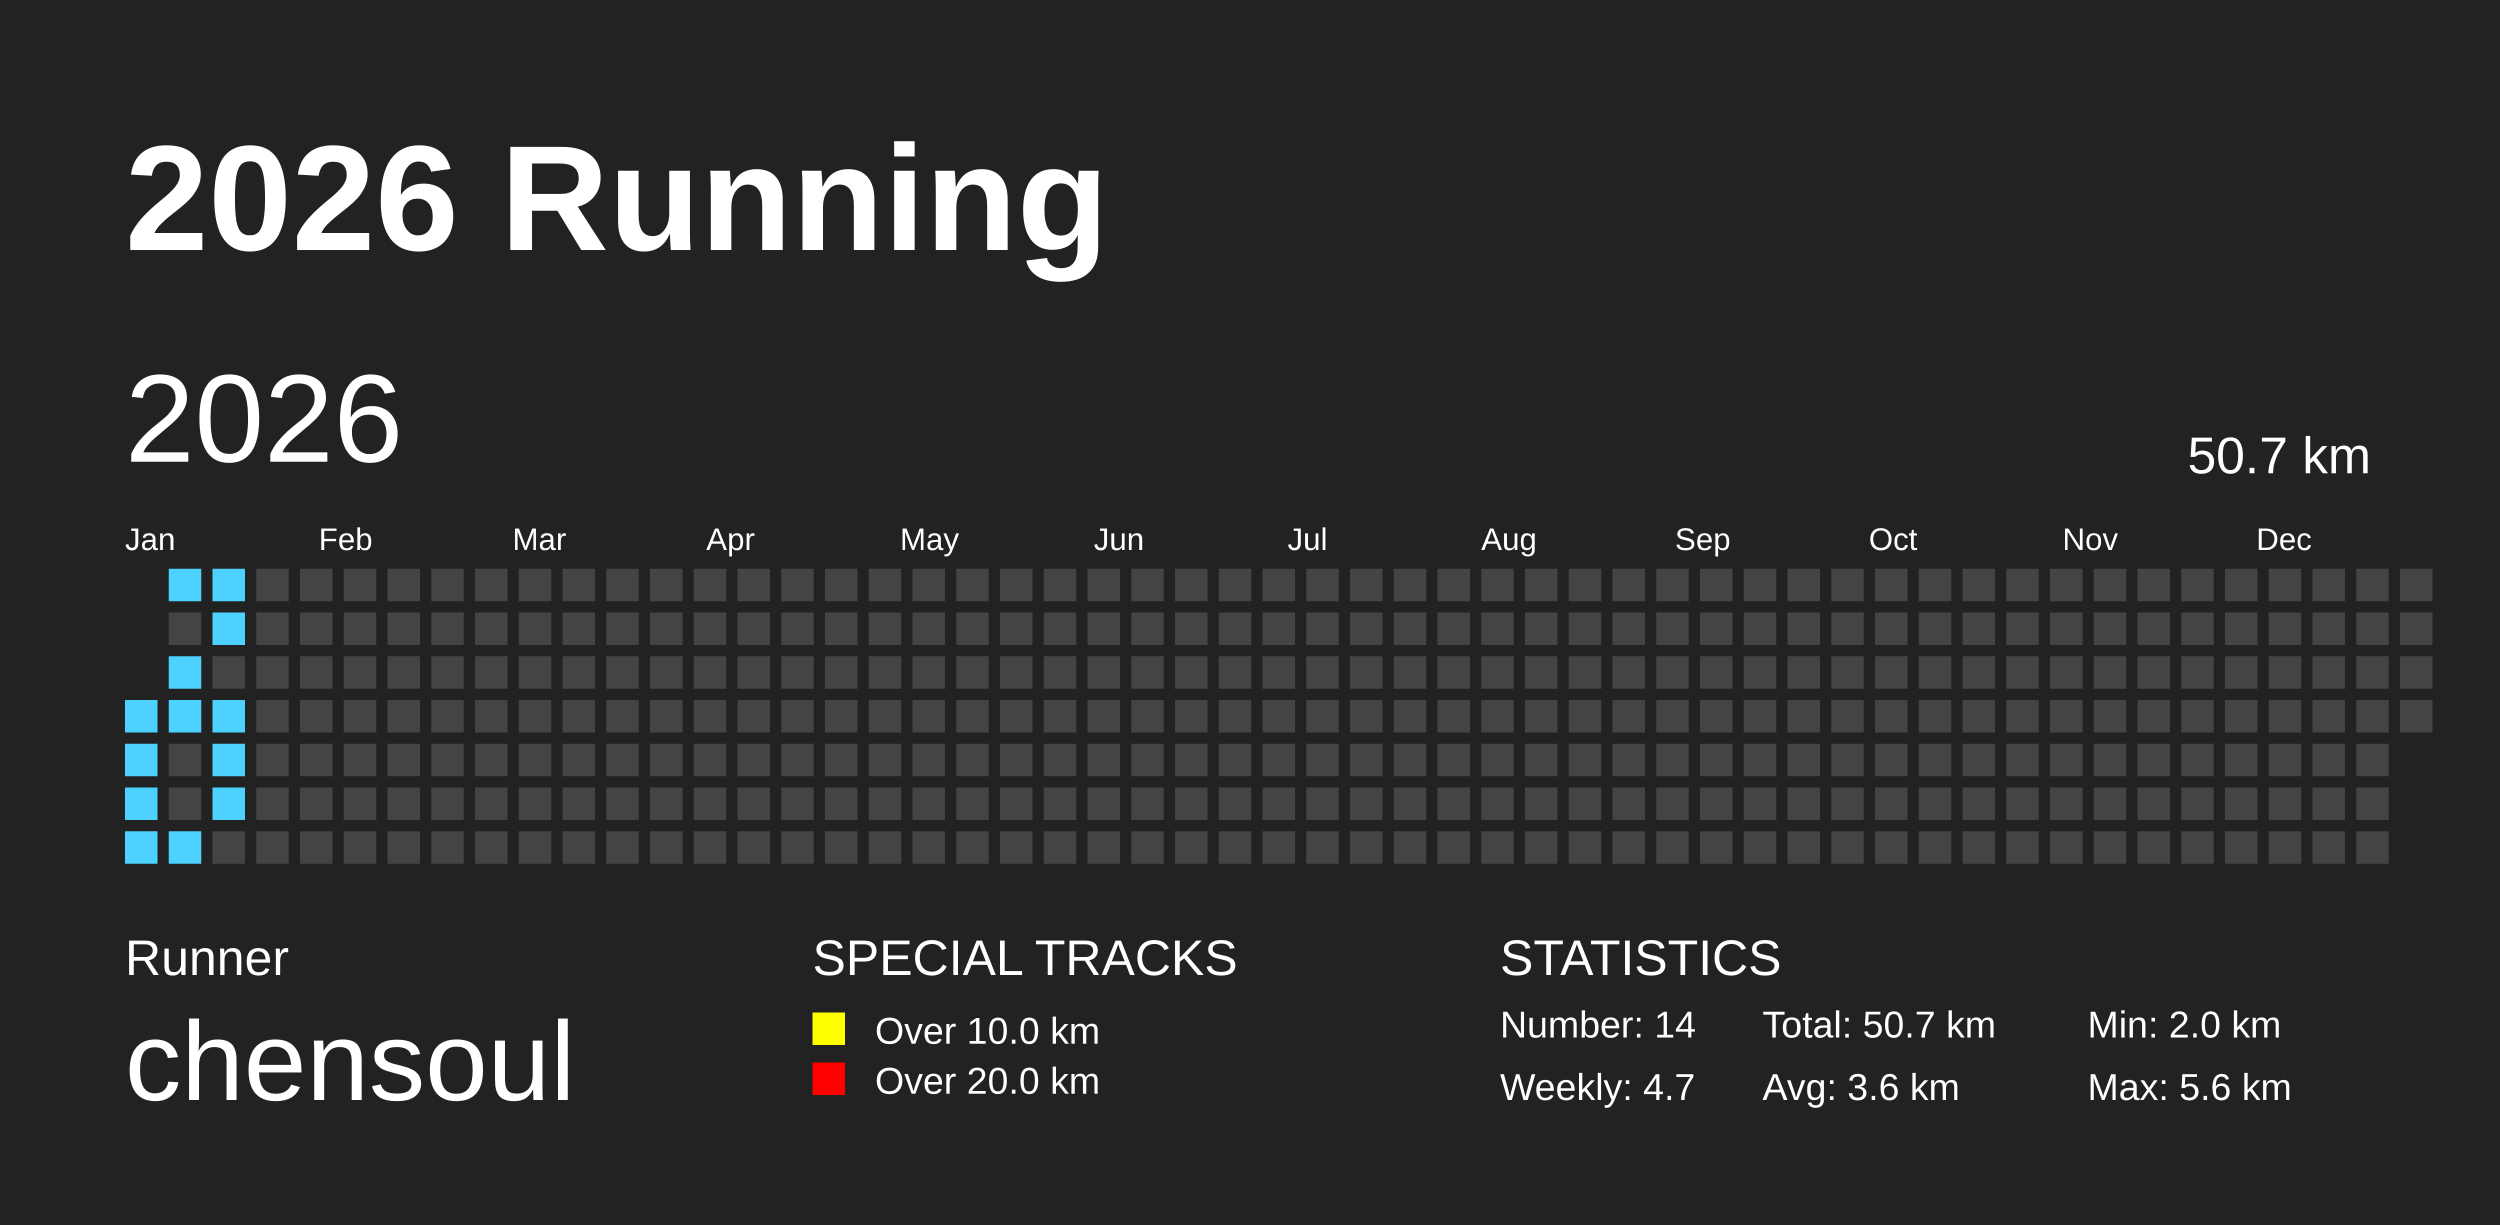
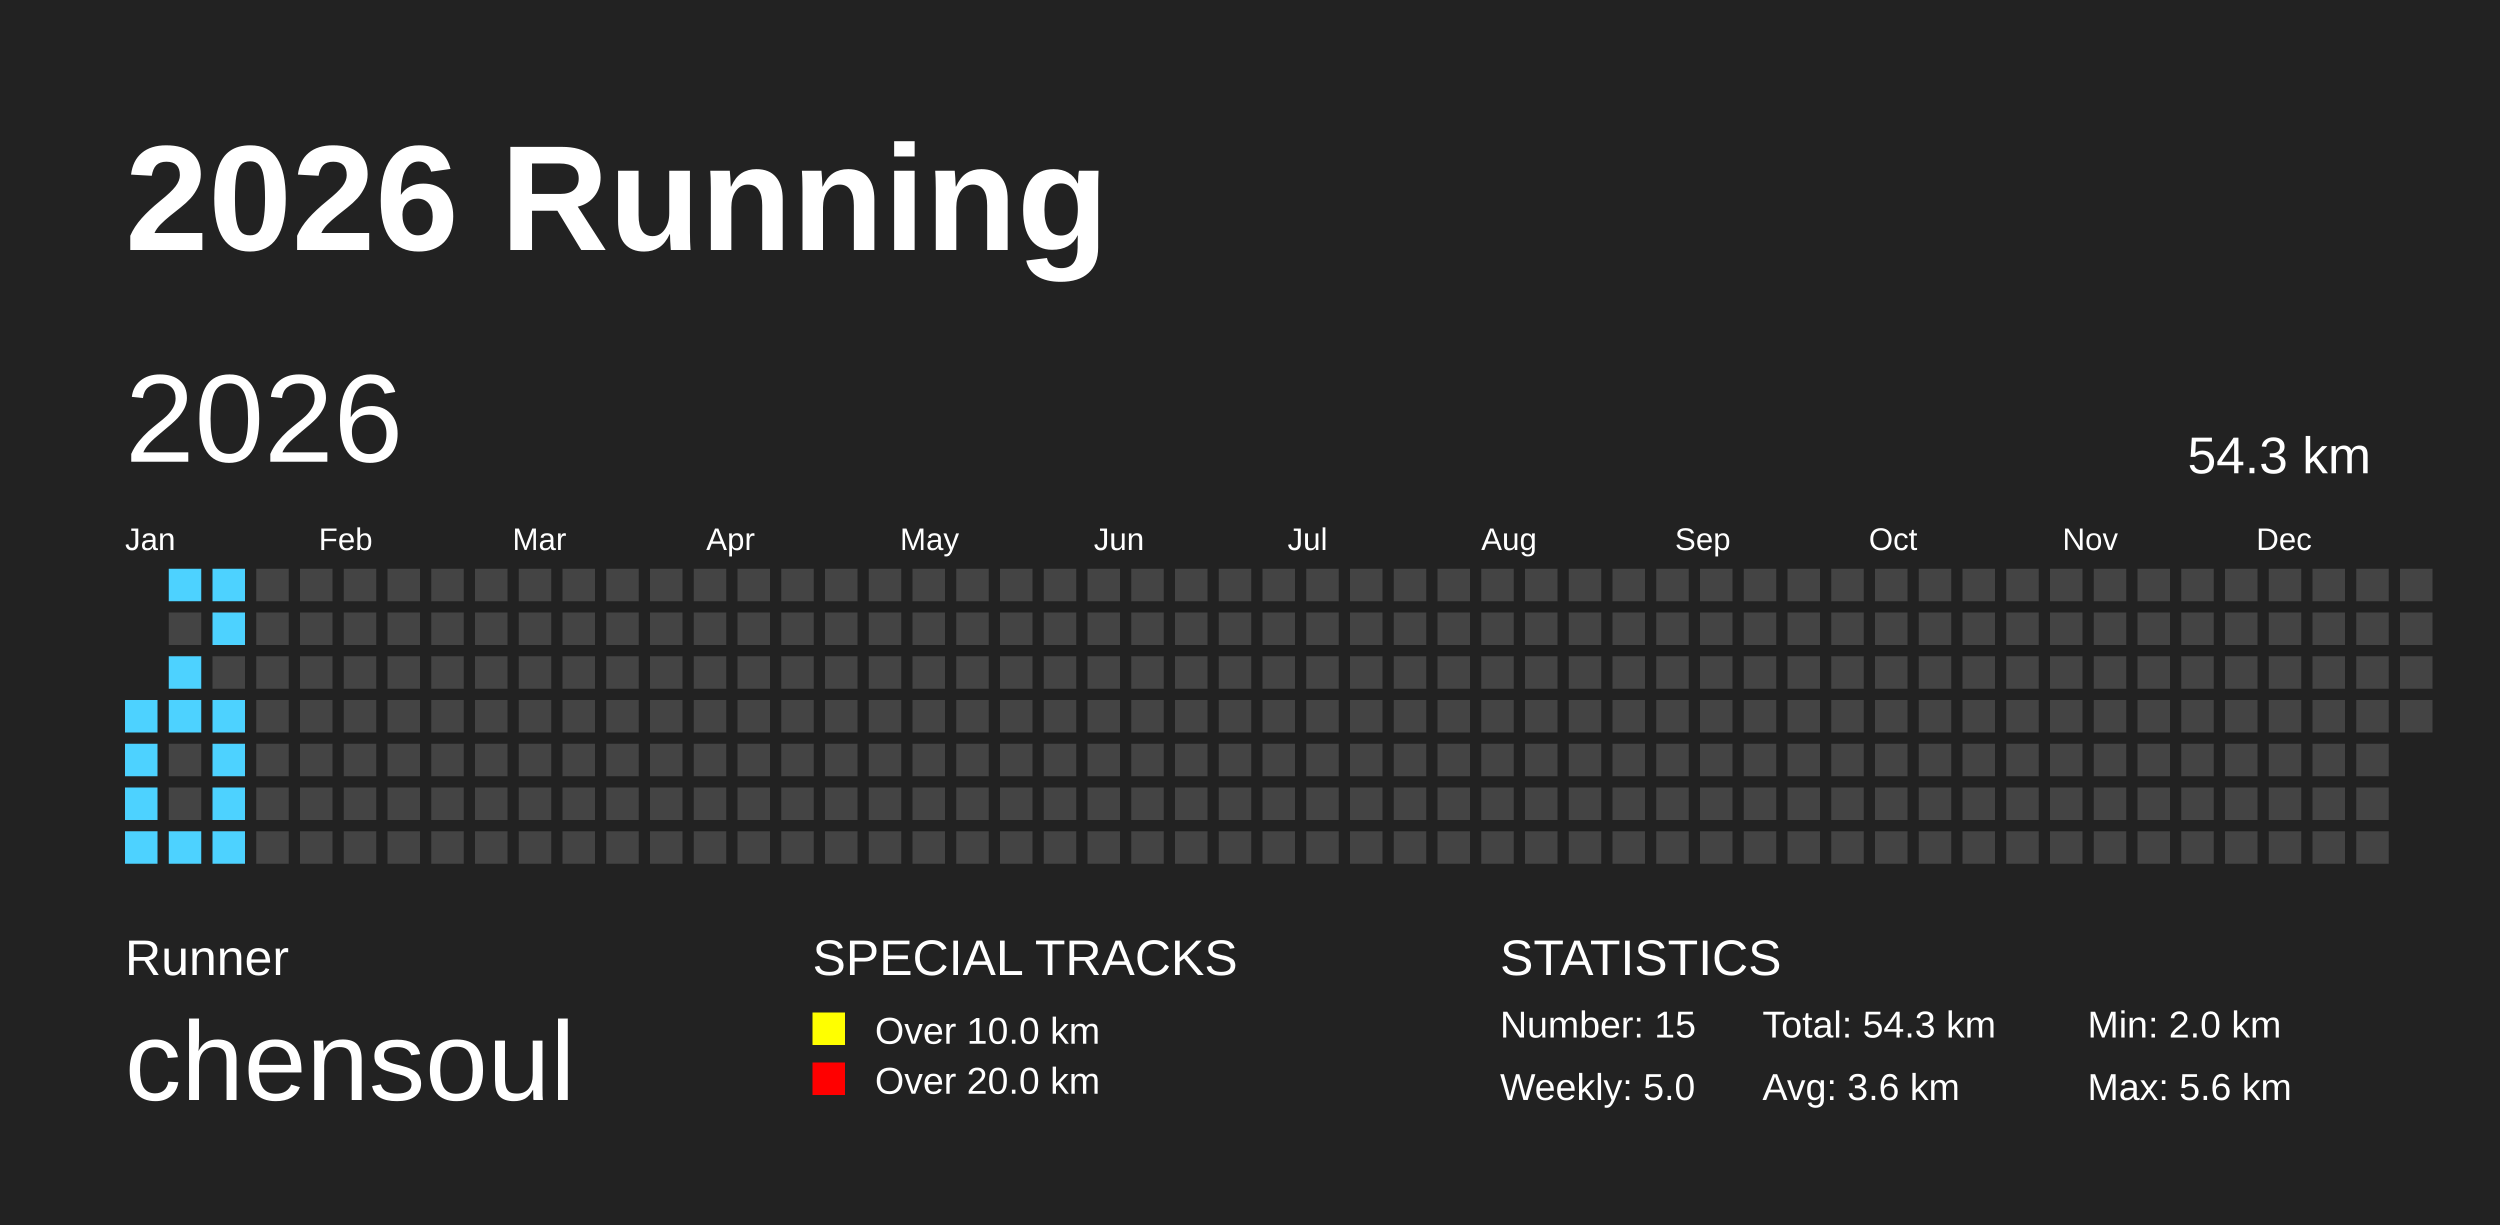
<svg xmlns="http://www.w3.org/2000/svg" baseProfile="full" height="98mm" version="1.1" viewBox="0,0,200,98" width="200mm">
  <defs />
  <rect fill="#222222" height="98" width="200" x="0" y="0" />
  <text fill="#FFFFFF" style="font-size:12px; font-family:Arial; font-weight:bold;" x="10" y="20">2026 Running</text>
  <text fill="#FFFFFF" style="font-size:4px; font-family:Arial" x="10" y="78">Runner</text>
  <text fill="#FFFFFF" style="font-size:9px; font-family:Arial" x="10" y="88">chensoul</text>
  <text fill="#FFFFFF" style="font-size:4px; font-family:Arial" x="65" y="78">SPECIAL TRACKS</text>
  <rect fill="yellow" height="2.6" width="2.6" x="65" y="81" />
  <text fill="#FFFFFF" style="font-size:3px; font-family:Arial" x="70" y="83.5">Over 10.0 km</text>
  <rect fill="red" height="2.6" width="2.6" x="65" y="85" />
  <text fill="#FFFFFF" style="font-size:3px; font-family:Arial" x="70" y="87.5">Over 20.0 km</text>
  <text fill="#FFFFFF" style="font-size:4px; font-family:Arial" x="120" y="78">STATISTICS</text>
-   <text fill="#FFFFFF" style="font-size:3px; font-family:Arial" x="120" y="83">Number: 14</text>
-   <text fill="#FFFFFF" style="font-size:3px; font-family:Arial" x="120" y="88">Weekly: 4.7</text>
-   <text fill="#FFFFFF" style="font-size:3px; font-family:Arial" x="141" y="83">Total: 50.7 km</text>
+   <text fill="#FFFFFF" style="font-size:3px; font-family:Arial" x="120" y="83">Number: 15</text>
+   <text fill="#FFFFFF" style="font-size:3px; font-family:Arial" x="120" y="88">Weekly: 5.0</text>
+   <text fill="#FFFFFF" style="font-size:3px; font-family:Arial" x="141" y="83">Total: 54.3 km</text>
  <text fill="#FFFFFF" style="font-size:3px; font-family:Arial" x="141" y="88">Avg: 3.6 km</text>
  <text fill="#FFFFFF" style="font-size:3px; font-family:Arial" x="167" y="83">Min: 2.0 km</text>
  <text fill="#FFFFFF" style="font-size:3px; font-family:Arial" x="167" y="88">Max: 5.6 km</text>
  <text dominant-baseline="hanging" fill="#FFFFFF" style="font-size:10.0px; font-family:Arial;" x="10" y="30">2026</text>
-   <text dominant-baseline="hanging" fill="#FFFFFF" style="font-size:4.125px; font-family:Arial;" x="175" y="35">50.7 km</text>
+   <text dominant-baseline="hanging" fill="#FFFFFF" style="font-size:4.125px; font-family:Arial;" x="175" y="35">54.3 km</text>
  <text fill="#FFFFFF" style="font-size:2.5px; font-family:Arial" x="10.0" y="44">Jan</text>
  <text fill="#FFFFFF" style="font-size:2.5px; font-family:Arial" x="25.5" y="44">Feb</text>
  <text fill="#FFFFFF" style="font-size:2.5px; font-family:Arial" x="41.0" y="44">Mar</text>
  <text fill="#FFFFFF" style="font-size:2.5px; font-family:Arial" x="56.5" y="44">Apr</text>
  <text fill="#FFFFFF" style="font-size:2.5px; font-family:Arial" x="72.0" y="44">May</text>
  <text fill="#FFFFFF" style="font-size:2.5px; font-family:Arial" x="87.5" y="44">Jun</text>
  <text fill="#FFFFFF" style="font-size:2.5px; font-family:Arial" x="103.0" y="44">Jul</text>
  <text fill="#FFFFFF" style="font-size:2.5px; font-family:Arial" x="118.5" y="44">Aug</text>
  <text fill="#FFFFFF" style="font-size:2.5px; font-family:Arial" x="134.0" y="44">Sep</text>
  <text fill="#FFFFFF" style="font-size:2.5px; font-family:Arial" x="149.5" y="44">Oct</text>
  <text fill="#FFFFFF" style="font-size:2.5px; font-family:Arial" x="165.0" y="44">Nov</text>
  <text fill="#FFFFFF" style="font-size:2.5px; font-family:Arial" x="180.5" y="44">Dec</text>
  <rect fill="#4DD2FF" height="2.6" width="2.6" x="10.0" y="56.0" />
  <rect fill="#4DD2FF" height="2.6" width="2.6" x="10.0" y="59.5" />
  <rect fill="#4DD2FF" height="2.6" width="2.6" x="10.0" y="63.0" />
  <rect fill="#4DD2FF" height="2.6" width="2.6" x="10.0" y="66.5" />
  <rect fill="#4DD2FF" height="2.6" width="2.6" x="13.5" y="45.5" />
  <rect fill="#444444" height="2.6" width="2.6" x="13.5" y="49.0" />
  <rect fill="#4DD2FF" height="2.6" width="2.6" x="13.5" y="52.5" />
  <rect fill="#4DD2FF" height="2.6" width="2.6" x="13.5" y="56.0" />
  <rect fill="#444444" height="2.6" width="2.6" x="13.5" y="59.5" />
  <rect fill="#444444" height="2.6" width="2.6" x="13.5" y="63.0" />
  <rect fill="#4DD2FF" height="2.6" width="2.6" x="13.5" y="66.5" />
  <rect fill="#4DD2FF" height="2.6" width="2.6" x="17.0" y="45.5" />
  <rect fill="#4DD2FF" height="2.6" width="2.6" x="17.0" y="49.0" />
  <rect fill="#444444" height="2.6" width="2.6" x="17.0" y="52.5" />
  <rect fill="#4DD2FF" height="2.6" width="2.6" x="17.0" y="56.0" />
  <rect fill="#4DD2FF" height="2.6" width="2.6" x="17.0" y="59.5" />
  <rect fill="#4DD2FF" height="2.6" width="2.6" x="17.0" y="63.0" />
-   <rect fill="#444444" height="2.6" width="2.6" x="17.0" y="66.5" />
+   <rect fill="#4DD2FF" height="2.6" width="2.6" x="17.0" y="66.5" />
  <rect fill="#444444" height="2.6" width="2.6" x="20.5" y="45.5" />
  <rect fill="#444444" height="2.6" width="2.6" x="20.5" y="49.0" />
  <rect fill="#444444" height="2.6" width="2.6" x="20.5" y="52.5" />
  <rect fill="#444444" height="2.6" width="2.6" x="20.5" y="56.0" />
  <rect fill="#444444" height="2.6" width="2.6" x="20.5" y="59.5" />
  <rect fill="#444444" height="2.6" width="2.6" x="20.5" y="63.0" />
  <rect fill="#444444" height="2.6" width="2.6" x="20.5" y="66.5" />
  <rect fill="#444444" height="2.6" width="2.6" x="24.0" y="45.5" />
  <rect fill="#444444" height="2.6" width="2.6" x="24.0" y="49.0" />
  <rect fill="#444444" height="2.6" width="2.6" x="24.0" y="52.5" />
  <rect fill="#444444" height="2.6" width="2.6" x="24.0" y="56.0" />
  <rect fill="#444444" height="2.6" width="2.6" x="24.0" y="59.5" />
  <rect fill="#444444" height="2.6" width="2.6" x="24.0" y="63.0" />
  <rect fill="#444444" height="2.6" width="2.6" x="24.0" y="66.5" />
  <rect fill="#444444" height="2.6" width="2.6" x="27.5" y="45.5" />
  <rect fill="#444444" height="2.6" width="2.6" x="27.5" y="49.0" />
  <rect fill="#444444" height="2.6" width="2.6" x="27.5" y="52.5" />
  <rect fill="#444444" height="2.6" width="2.6" x="27.5" y="56.0" />
  <rect fill="#444444" height="2.6" width="2.6" x="27.5" y="59.5" />
  <rect fill="#444444" height="2.6" width="2.6" x="27.5" y="63.0" />
  <rect fill="#444444" height="2.6" width="2.6" x="27.5" y="66.5" />
  <rect fill="#444444" height="2.6" width="2.6" x="31.0" y="45.5" />
  <rect fill="#444444" height="2.6" width="2.6" x="31.0" y="49.0" />
  <rect fill="#444444" height="2.6" width="2.6" x="31.0" y="52.5" />
  <rect fill="#444444" height="2.6" width="2.6" x="31.0" y="56.0" />
  <rect fill="#444444" height="2.6" width="2.6" x="31.0" y="59.5" />
  <rect fill="#444444" height="2.6" width="2.6" x="31.0" y="63.0" />
  <rect fill="#444444" height="2.6" width="2.6" x="31.0" y="66.5" />
  <rect fill="#444444" height="2.6" width="2.6" x="34.5" y="45.5" />
  <rect fill="#444444" height="2.6" width="2.6" x="34.5" y="49.0" />
  <rect fill="#444444" height="2.6" width="2.6" x="34.5" y="52.5" />
  <rect fill="#444444" height="2.6" width="2.6" x="34.5" y="56.0" />
  <rect fill="#444444" height="2.6" width="2.6" x="34.5" y="59.5" />
  <rect fill="#444444" height="2.6" width="2.6" x="34.5" y="63.0" />
  <rect fill="#444444" height="2.6" width="2.6" x="34.5" y="66.5" />
  <rect fill="#444444" height="2.6" width="2.6" x="38.0" y="45.5" />
  <rect fill="#444444" height="2.6" width="2.6" x="38.0" y="49.0" />
  <rect fill="#444444" height="2.6" width="2.6" x="38.0" y="52.5" />
  <rect fill="#444444" height="2.6" width="2.6" x="38.0" y="56.0" />
  <rect fill="#444444" height="2.6" width="2.6" x="38.0" y="59.5" />
  <rect fill="#444444" height="2.6" width="2.6" x="38.0" y="63.0" />
  <rect fill="#444444" height="2.6" width="2.6" x="38.0" y="66.5" />
  <rect fill="#444444" height="2.6" width="2.6" x="41.5" y="45.5" />
  <rect fill="#444444" height="2.6" width="2.6" x="41.5" y="49.0" />
  <rect fill="#444444" height="2.6" width="2.6" x="41.5" y="52.5" />
  <rect fill="#444444" height="2.6" width="2.6" x="41.5" y="56.0" />
  <rect fill="#444444" height="2.6" width="2.6" x="41.5" y="59.5" />
  <rect fill="#444444" height="2.6" width="2.6" x="41.5" y="63.0" />
  <rect fill="#444444" height="2.6" width="2.6" x="41.5" y="66.5" />
  <rect fill="#444444" height="2.6" width="2.6" x="45.0" y="45.5" />
  <rect fill="#444444" height="2.6" width="2.6" x="45.0" y="49.0" />
  <rect fill="#444444" height="2.6" width="2.6" x="45.0" y="52.5" />
  <rect fill="#444444" height="2.6" width="2.6" x="45.0" y="56.0" />
  <rect fill="#444444" height="2.6" width="2.6" x="45.0" y="59.5" />
  <rect fill="#444444" height="2.6" width="2.6" x="45.0" y="63.0" />
  <rect fill="#444444" height="2.6" width="2.6" x="45.0" y="66.5" />
  <rect fill="#444444" height="2.6" width="2.6" x="48.5" y="45.5" />
  <rect fill="#444444" height="2.6" width="2.6" x="48.5" y="49.0" />
  <rect fill="#444444" height="2.6" width="2.6" x="48.5" y="52.5" />
  <rect fill="#444444" height="2.6" width="2.6" x="48.5" y="56.0" />
  <rect fill="#444444" height="2.6" width="2.6" x="48.5" y="59.5" />
  <rect fill="#444444" height="2.6" width="2.6" x="48.5" y="63.0" />
  <rect fill="#444444" height="2.6" width="2.6" x="48.5" y="66.5" />
  <rect fill="#444444" height="2.6" width="2.6" x="52.0" y="45.5" />
  <rect fill="#444444" height="2.6" width="2.6" x="52.0" y="49.0" />
  <rect fill="#444444" height="2.6" width="2.6" x="52.0" y="52.5" />
  <rect fill="#444444" height="2.6" width="2.6" x="52.0" y="56.0" />
  <rect fill="#444444" height="2.6" width="2.6" x="52.0" y="59.5" />
  <rect fill="#444444" height="2.6" width="2.6" x="52.0" y="63.0" />
  <rect fill="#444444" height="2.6" width="2.6" x="52.0" y="66.5" />
  <rect fill="#444444" height="2.6" width="2.6" x="55.5" y="45.5" />
  <rect fill="#444444" height="2.6" width="2.6" x="55.5" y="49.0" />
  <rect fill="#444444" height="2.6" width="2.6" x="55.5" y="52.5" />
  <rect fill="#444444" height="2.6" width="2.6" x="55.5" y="56.0" />
  <rect fill="#444444" height="2.6" width="2.6" x="55.5" y="59.5" />
  <rect fill="#444444" height="2.6" width="2.6" x="55.5" y="63.0" />
  <rect fill="#444444" height="2.6" width="2.6" x="55.5" y="66.5" />
  <rect fill="#444444" height="2.6" width="2.6" x="59.0" y="45.5" />
  <rect fill="#444444" height="2.6" width="2.6" x="59.0" y="49.0" />
  <rect fill="#444444" height="2.6" width="2.6" x="59.0" y="52.5" />
  <rect fill="#444444" height="2.6" width="2.6" x="59.0" y="56.0" />
  <rect fill="#444444" height="2.6" width="2.6" x="59.0" y="59.5" />
  <rect fill="#444444" height="2.6" width="2.6" x="59.0" y="63.0" />
  <rect fill="#444444" height="2.6" width="2.6" x="59.0" y="66.5" />
  <rect fill="#444444" height="2.6" width="2.6" x="62.5" y="45.5" />
  <rect fill="#444444" height="2.6" width="2.6" x="62.5" y="49.0" />
  <rect fill="#444444" height="2.6" width="2.6" x="62.5" y="52.5" />
  <rect fill="#444444" height="2.6" width="2.6" x="62.5" y="56.0" />
  <rect fill="#444444" height="2.6" width="2.6" x="62.5" y="59.5" />
  <rect fill="#444444" height="2.6" width="2.6" x="62.5" y="63.0" />
  <rect fill="#444444" height="2.6" width="2.6" x="62.5" y="66.5" />
  <rect fill="#444444" height="2.6" width="2.6" x="66.0" y="45.5" />
  <rect fill="#444444" height="2.6" width="2.6" x="66.0" y="49.0" />
  <rect fill="#444444" height="2.6" width="2.6" x="66.0" y="52.5" />
  <rect fill="#444444" height="2.6" width="2.6" x="66.0" y="56.0" />
  <rect fill="#444444" height="2.6" width="2.6" x="66.0" y="59.5" />
  <rect fill="#444444" height="2.6" width="2.6" x="66.0" y="63.0" />
  <rect fill="#444444" height="2.6" width="2.6" x="66.0" y="66.5" />
  <rect fill="#444444" height="2.6" width="2.6" x="69.5" y="45.5" />
  <rect fill="#444444" height="2.6" width="2.6" x="69.5" y="49.0" />
  <rect fill="#444444" height="2.6" width="2.6" x="69.5" y="52.5" />
  <rect fill="#444444" height="2.6" width="2.6" x="69.5" y="56.0" />
  <rect fill="#444444" height="2.6" width="2.6" x="69.5" y="59.5" />
  <rect fill="#444444" height="2.6" width="2.6" x="69.5" y="63.0" />
  <rect fill="#444444" height="2.6" width="2.6" x="69.5" y="66.5" />
  <rect fill="#444444" height="2.6" width="2.6" x="73.0" y="45.5" />
  <rect fill="#444444" height="2.6" width="2.6" x="73.0" y="49.0" />
  <rect fill="#444444" height="2.6" width="2.6" x="73.0" y="52.5" />
  <rect fill="#444444" height="2.6" width="2.6" x="73.0" y="56.0" />
  <rect fill="#444444" height="2.6" width="2.6" x="73.0" y="59.5" />
  <rect fill="#444444" height="2.6" width="2.6" x="73.0" y="63.0" />
  <rect fill="#444444" height="2.6" width="2.6" x="73.0" y="66.5" />
  <rect fill="#444444" height="2.6" width="2.6" x="76.5" y="45.5" />
  <rect fill="#444444" height="2.6" width="2.6" x="76.5" y="49.0" />
  <rect fill="#444444" height="2.6" width="2.6" x="76.5" y="52.5" />
  <rect fill="#444444" height="2.6" width="2.6" x="76.5" y="56.0" />
  <rect fill="#444444" height="2.6" width="2.6" x="76.5" y="59.5" />
  <rect fill="#444444" height="2.6" width="2.6" x="76.5" y="63.0" />
  <rect fill="#444444" height="2.6" width="2.6" x="76.5" y="66.5" />
  <rect fill="#444444" height="2.6" width="2.6" x="80.0" y="45.5" />
  <rect fill="#444444" height="2.6" width="2.6" x="80.0" y="49.0" />
  <rect fill="#444444" height="2.6" width="2.6" x="80.0" y="52.5" />
  <rect fill="#444444" height="2.6" width="2.6" x="80.0" y="56.0" />
  <rect fill="#444444" height="2.6" width="2.6" x="80.0" y="59.5" />
  <rect fill="#444444" height="2.6" width="2.6" x="80.0" y="63.0" />
  <rect fill="#444444" height="2.6" width="2.6" x="80.0" y="66.5" />
  <rect fill="#444444" height="2.6" width="2.6" x="83.5" y="45.5" />
  <rect fill="#444444" height="2.6" width="2.6" x="83.5" y="49.0" />
  <rect fill="#444444" height="2.6" width="2.6" x="83.5" y="52.5" />
  <rect fill="#444444" height="2.6" width="2.6" x="83.5" y="56.0" />
  <rect fill="#444444" height="2.6" width="2.6" x="83.5" y="59.5" />
  <rect fill="#444444" height="2.6" width="2.6" x="83.5" y="63.0" />
  <rect fill="#444444" height="2.6" width="2.6" x="83.5" y="66.5" />
  <rect fill="#444444" height="2.6" width="2.6" x="87.0" y="45.5" />
  <rect fill="#444444" height="2.6" width="2.6" x="87.0" y="49.0" />
  <rect fill="#444444" height="2.6" width="2.6" x="87.0" y="52.5" />
  <rect fill="#444444" height="2.6" width="2.6" x="87.0" y="56.0" />
  <rect fill="#444444" height="2.6" width="2.6" x="87.0" y="59.5" />
  <rect fill="#444444" height="2.6" width="2.6" x="87.0" y="63.0" />
  <rect fill="#444444" height="2.6" width="2.6" x="87.0" y="66.5" />
  <rect fill="#444444" height="2.6" width="2.6" x="90.5" y="45.5" />
  <rect fill="#444444" height="2.6" width="2.6" x="90.5" y="49.0" />
  <rect fill="#444444" height="2.6" width="2.6" x="90.5" y="52.5" />
  <rect fill="#444444" height="2.6" width="2.6" x="90.5" y="56.0" />
  <rect fill="#444444" height="2.6" width="2.6" x="90.5" y="59.5" />
  <rect fill="#444444" height="2.6" width="2.6" x="90.5" y="63.0" />
  <rect fill="#444444" height="2.6" width="2.6" x="90.5" y="66.5" />
  <rect fill="#444444" height="2.6" width="2.6" x="94.0" y="45.5" />
  <rect fill="#444444" height="2.6" width="2.6" x="94.0" y="49.0" />
  <rect fill="#444444" height="2.6" width="2.6" x="94.0" y="52.5" />
  <rect fill="#444444" height="2.6" width="2.6" x="94.0" y="56.0" />
  <rect fill="#444444" height="2.6" width="2.6" x="94.0" y="59.5" />
  <rect fill="#444444" height="2.6" width="2.6" x="94.0" y="63.0" />
  <rect fill="#444444" height="2.6" width="2.6" x="94.0" y="66.5" />
  <rect fill="#444444" height="2.6" width="2.6" x="97.5" y="45.5" />
  <rect fill="#444444" height="2.6" width="2.6" x="97.5" y="49.0" />
  <rect fill="#444444" height="2.6" width="2.6" x="97.5" y="52.5" />
  <rect fill="#444444" height="2.6" width="2.6" x="97.5" y="56.0" />
  <rect fill="#444444" height="2.6" width="2.6" x="97.5" y="59.5" />
  <rect fill="#444444" height="2.6" width="2.6" x="97.5" y="63.0" />
  <rect fill="#444444" height="2.6" width="2.6" x="97.5" y="66.5" />
  <rect fill="#444444" height="2.6" width="2.6" x="101.0" y="45.5" />
  <rect fill="#444444" height="2.6" width="2.6" x="101.0" y="49.0" />
  <rect fill="#444444" height="2.6" width="2.6" x="101.0" y="52.5" />
  <rect fill="#444444" height="2.6" width="2.6" x="101.0" y="56.0" />
  <rect fill="#444444" height="2.6" width="2.6" x="101.0" y="59.5" />
  <rect fill="#444444" height="2.6" width="2.6" x="101.0" y="63.0" />
  <rect fill="#444444" height="2.6" width="2.6" x="101.0" y="66.5" />
  <rect fill="#444444" height="2.6" width="2.6" x="104.5" y="45.5" />
  <rect fill="#444444" height="2.6" width="2.6" x="104.5" y="49.0" />
  <rect fill="#444444" height="2.6" width="2.6" x="104.5" y="52.5" />
  <rect fill="#444444" height="2.6" width="2.6" x="104.5" y="56.0" />
  <rect fill="#444444" height="2.6" width="2.6" x="104.5" y="59.5" />
  <rect fill="#444444" height="2.6" width="2.6" x="104.5" y="63.0" />
  <rect fill="#444444" height="2.6" width="2.6" x="104.5" y="66.5" />
  <rect fill="#444444" height="2.6" width="2.6" x="108.0" y="45.5" />
  <rect fill="#444444" height="2.6" width="2.6" x="108.0" y="49.0" />
  <rect fill="#444444" height="2.6" width="2.6" x="108.0" y="52.5" />
  <rect fill="#444444" height="2.6" width="2.6" x="108.0" y="56.0" />
  <rect fill="#444444" height="2.6" width="2.6" x="108.0" y="59.5" />
  <rect fill="#444444" height="2.6" width="2.6" x="108.0" y="63.0" />
  <rect fill="#444444" height="2.6" width="2.6" x="108.0" y="66.5" />
  <rect fill="#444444" height="2.6" width="2.6" x="111.5" y="45.5" />
  <rect fill="#444444" height="2.6" width="2.6" x="111.5" y="49.0" />
  <rect fill="#444444" height="2.6" width="2.6" x="111.5" y="52.5" />
  <rect fill="#444444" height="2.6" width="2.6" x="111.5" y="56.0" />
  <rect fill="#444444" height="2.6" width="2.6" x="111.5" y="59.5" />
  <rect fill="#444444" height="2.6" width="2.6" x="111.5" y="63.0" />
  <rect fill="#444444" height="2.6" width="2.6" x="111.5" y="66.5" />
  <rect fill="#444444" height="2.6" width="2.6" x="115.0" y="45.5" />
  <rect fill="#444444" height="2.6" width="2.6" x="115.0" y="49.0" />
  <rect fill="#444444" height="2.6" width="2.6" x="115.0" y="52.5" />
  <rect fill="#444444" height="2.6" width="2.6" x="115.0" y="56.0" />
  <rect fill="#444444" height="2.6" width="2.6" x="115.0" y="59.5" />
  <rect fill="#444444" height="2.6" width="2.6" x="115.0" y="63.0" />
  <rect fill="#444444" height="2.6" width="2.6" x="115.0" y="66.5" />
  <rect fill="#444444" height="2.6" width="2.6" x="118.5" y="45.5" />
  <rect fill="#444444" height="2.6" width="2.6" x="118.5" y="49.0" />
  <rect fill="#444444" height="2.6" width="2.6" x="118.5" y="52.5" />
  <rect fill="#444444" height="2.6" width="2.6" x="118.5" y="56.0" />
  <rect fill="#444444" height="2.6" width="2.6" x="118.5" y="59.5" />
  <rect fill="#444444" height="2.6" width="2.6" x="118.5" y="63.0" />
  <rect fill="#444444" height="2.6" width="2.6" x="118.5" y="66.5" />
  <rect fill="#444444" height="2.6" width="2.6" x="122.0" y="45.5" />
  <rect fill="#444444" height="2.6" width="2.6" x="122.0" y="49.0" />
  <rect fill="#444444" height="2.6" width="2.6" x="122.0" y="52.5" />
  <rect fill="#444444" height="2.6" width="2.6" x="122.0" y="56.0" />
  <rect fill="#444444" height="2.6" width="2.6" x="122.0" y="59.5" />
  <rect fill="#444444" height="2.6" width="2.6" x="122.0" y="63.0" />
  <rect fill="#444444" height="2.6" width="2.6" x="122.0" y="66.5" />
  <rect fill="#444444" height="2.6" width="2.6" x="125.5" y="45.5" />
  <rect fill="#444444" height="2.6" width="2.6" x="125.5" y="49.0" />
  <rect fill="#444444" height="2.6" width="2.6" x="125.5" y="52.5" />
  <rect fill="#444444" height="2.6" width="2.6" x="125.5" y="56.0" />
  <rect fill="#444444" height="2.6" width="2.6" x="125.5" y="59.5" />
  <rect fill="#444444" height="2.6" width="2.6" x="125.5" y="63.0" />
  <rect fill="#444444" height="2.6" width="2.6" x="125.5" y="66.5" />
  <rect fill="#444444" height="2.6" width="2.6" x="129.0" y="45.5" />
  <rect fill="#444444" height="2.6" width="2.6" x="129.0" y="49.0" />
  <rect fill="#444444" height="2.6" width="2.6" x="129.0" y="52.5" />
  <rect fill="#444444" height="2.6" width="2.6" x="129.0" y="56.0" />
  <rect fill="#444444" height="2.6" width="2.6" x="129.0" y="59.5" />
  <rect fill="#444444" height="2.6" width="2.6" x="129.0" y="63.0" />
  <rect fill="#444444" height="2.6" width="2.6" x="129.0" y="66.5" />
  <rect fill="#444444" height="2.6" width="2.6" x="132.5" y="45.5" />
  <rect fill="#444444" height="2.6" width="2.6" x="132.5" y="49.0" />
  <rect fill="#444444" height="2.6" width="2.6" x="132.5" y="52.5" />
  <rect fill="#444444" height="2.6" width="2.6" x="132.5" y="56.0" />
  <rect fill="#444444" height="2.6" width="2.6" x="132.5" y="59.5" />
  <rect fill="#444444" height="2.6" width="2.6" x="132.5" y="63.0" />
  <rect fill="#444444" height="2.6" width="2.6" x="132.5" y="66.5" />
  <rect fill="#444444" height="2.6" width="2.6" x="136.0" y="45.5" />
  <rect fill="#444444" height="2.6" width="2.6" x="136.0" y="49.0" />
  <rect fill="#444444" height="2.6" width="2.6" x="136.0" y="52.5" />
  <rect fill="#444444" height="2.6" width="2.6" x="136.0" y="56.0" />
  <rect fill="#444444" height="2.6" width="2.6" x="136.0" y="59.5" />
  <rect fill="#444444" height="2.6" width="2.6" x="136.0" y="63.0" />
  <rect fill="#444444" height="2.6" width="2.6" x="136.0" y="66.5" />
  <rect fill="#444444" height="2.6" width="2.6" x="139.5" y="45.5" />
  <rect fill="#444444" height="2.6" width="2.6" x="139.5" y="49.0" />
  <rect fill="#444444" height="2.6" width="2.6" x="139.5" y="52.5" />
  <rect fill="#444444" height="2.6" width="2.6" x="139.5" y="56.0" />
  <rect fill="#444444" height="2.6" width="2.6" x="139.5" y="59.5" />
  <rect fill="#444444" height="2.6" width="2.6" x="139.5" y="63.0" />
  <rect fill="#444444" height="2.6" width="2.6" x="139.5" y="66.5" />
  <rect fill="#444444" height="2.6" width="2.6" x="143.0" y="45.5" />
  <rect fill="#444444" height="2.6" width="2.6" x="143.0" y="49.0" />
  <rect fill="#444444" height="2.6" width="2.6" x="143.0" y="52.5" />
  <rect fill="#444444" height="2.6" width="2.6" x="143.0" y="56.0" />
  <rect fill="#444444" height="2.6" width="2.6" x="143.0" y="59.5" />
  <rect fill="#444444" height="2.6" width="2.6" x="143.0" y="63.0" />
  <rect fill="#444444" height="2.6" width="2.6" x="143.0" y="66.5" />
  <rect fill="#444444" height="2.6" width="2.6" x="146.5" y="45.5" />
  <rect fill="#444444" height="2.6" width="2.6" x="146.5" y="49.0" />
  <rect fill="#444444" height="2.6" width="2.6" x="146.5" y="52.5" />
  <rect fill="#444444" height="2.6" width="2.6" x="146.5" y="56.0" />
  <rect fill="#444444" height="2.6" width="2.6" x="146.5" y="59.5" />
  <rect fill="#444444" height="2.6" width="2.6" x="146.5" y="63.0" />
  <rect fill="#444444" height="2.6" width="2.6" x="146.5" y="66.5" />
  <rect fill="#444444" height="2.6" width="2.6" x="150.0" y="45.5" />
  <rect fill="#444444" height="2.6" width="2.6" x="150.0" y="49.0" />
  <rect fill="#444444" height="2.6" width="2.6" x="150.0" y="52.5" />
  <rect fill="#444444" height="2.6" width="2.6" x="150.0" y="56.0" />
  <rect fill="#444444" height="2.6" width="2.6" x="150.0" y="59.5" />
  <rect fill="#444444" height="2.6" width="2.6" x="150.0" y="63.0" />
  <rect fill="#444444" height="2.6" width="2.6" x="150.0" y="66.5" />
  <rect fill="#444444" height="2.6" width="2.6" x="153.5" y="45.5" />
  <rect fill="#444444" height="2.6" width="2.6" x="153.5" y="49.0" />
  <rect fill="#444444" height="2.6" width="2.6" x="153.5" y="52.5" />
  <rect fill="#444444" height="2.6" width="2.6" x="153.5" y="56.0" />
  <rect fill="#444444" height="2.6" width="2.6" x="153.5" y="59.5" />
  <rect fill="#444444" height="2.6" width="2.6" x="153.5" y="63.0" />
  <rect fill="#444444" height="2.6" width="2.6" x="153.5" y="66.5" />
  <rect fill="#444444" height="2.6" width="2.6" x="157.0" y="45.5" />
  <rect fill="#444444" height="2.6" width="2.6" x="157.0" y="49.0" />
  <rect fill="#444444" height="2.6" width="2.6" x="157.0" y="52.5" />
  <rect fill="#444444" height="2.6" width="2.6" x="157.0" y="56.0" />
  <rect fill="#444444" height="2.6" width="2.6" x="157.0" y="59.5" />
  <rect fill="#444444" height="2.6" width="2.6" x="157.0" y="63.0" />
  <rect fill="#444444" height="2.6" width="2.6" x="157.0" y="66.5" />
  <rect fill="#444444" height="2.6" width="2.6" x="160.5" y="45.5" />
  <rect fill="#444444" height="2.6" width="2.6" x="160.5" y="49.0" />
  <rect fill="#444444" height="2.6" width="2.6" x="160.5" y="52.5" />
  <rect fill="#444444" height="2.6" width="2.6" x="160.5" y="56.0" />
  <rect fill="#444444" height="2.6" width="2.6" x="160.5" y="59.5" />
  <rect fill="#444444" height="2.6" width="2.6" x="160.5" y="63.0" />
  <rect fill="#444444" height="2.6" width="2.6" x="160.5" y="66.5" />
  <rect fill="#444444" height="2.6" width="2.6" x="164.0" y="45.5" />
  <rect fill="#444444" height="2.6" width="2.6" x="164.0" y="49.0" />
  <rect fill="#444444" height="2.6" width="2.6" x="164.0" y="52.5" />
  <rect fill="#444444" height="2.6" width="2.6" x="164.0" y="56.0" />
  <rect fill="#444444" height="2.6" width="2.6" x="164.0" y="59.5" />
  <rect fill="#444444" height="2.6" width="2.6" x="164.0" y="63.0" />
  <rect fill="#444444" height="2.6" width="2.6" x="164.0" y="66.5" />
  <rect fill="#444444" height="2.6" width="2.6" x="167.5" y="45.5" />
  <rect fill="#444444" height="2.6" width="2.6" x="167.5" y="49.0" />
  <rect fill="#444444" height="2.6" width="2.6" x="167.5" y="52.5" />
  <rect fill="#444444" height="2.6" width="2.6" x="167.5" y="56.0" />
  <rect fill="#444444" height="2.6" width="2.6" x="167.5" y="59.5" />
  <rect fill="#444444" height="2.6" width="2.6" x="167.5" y="63.0" />
  <rect fill="#444444" height="2.6" width="2.6" x="167.5" y="66.5" />
  <rect fill="#444444" height="2.6" width="2.6" x="171.0" y="45.5" />
  <rect fill="#444444" height="2.6" width="2.6" x="171.0" y="49.0" />
  <rect fill="#444444" height="2.6" width="2.6" x="171.0" y="52.5" />
  <rect fill="#444444" height="2.6" width="2.6" x="171.0" y="56.0" />
  <rect fill="#444444" height="2.6" width="2.6" x="171.0" y="59.5" />
  <rect fill="#444444" height="2.6" width="2.6" x="171.0" y="63.0" />
  <rect fill="#444444" height="2.6" width="2.6" x="171.0" y="66.5" />
  <rect fill="#444444" height="2.6" width="2.6" x="174.5" y="45.5" />
  <rect fill="#444444" height="2.6" width="2.6" x="174.5" y="49.0" />
  <rect fill="#444444" height="2.6" width="2.6" x="174.5" y="52.5" />
  <rect fill="#444444" height="2.6" width="2.6" x="174.5" y="56.0" />
  <rect fill="#444444" height="2.6" width="2.6" x="174.5" y="59.5" />
  <rect fill="#444444" height="2.6" width="2.6" x="174.5" y="63.0" />
  <rect fill="#444444" height="2.6" width="2.6" x="174.5" y="66.5" />
  <rect fill="#444444" height="2.6" width="2.6" x="178.0" y="45.5" />
  <rect fill="#444444" height="2.6" width="2.6" x="178.0" y="49.0" />
  <rect fill="#444444" height="2.6" width="2.6" x="178.0" y="52.5" />
  <rect fill="#444444" height="2.6" width="2.6" x="178.0" y="56.0" />
  <rect fill="#444444" height="2.6" width="2.6" x="178.0" y="59.5" />
  <rect fill="#444444" height="2.6" width="2.6" x="178.0" y="63.0" />
  <rect fill="#444444" height="2.6" width="2.6" x="178.0" y="66.5" />
  <rect fill="#444444" height="2.6" width="2.6" x="181.5" y="45.5" />
  <rect fill="#444444" height="2.6" width="2.6" x="181.5" y="49.0" />
  <rect fill="#444444" height="2.6" width="2.6" x="181.5" y="52.5" />
  <rect fill="#444444" height="2.6" width="2.6" x="181.5" y="56.0" />
  <rect fill="#444444" height="2.6" width="2.6" x="181.5" y="59.5" />
  <rect fill="#444444" height="2.6" width="2.6" x="181.5" y="63.0" />
  <rect fill="#444444" height="2.6" width="2.6" x="181.5" y="66.5" />
  <rect fill="#444444" height="2.6" width="2.6" x="185.0" y="45.5" />
  <rect fill="#444444" height="2.6" width="2.6" x="185.0" y="49.0" />
  <rect fill="#444444" height="2.6" width="2.6" x="185.0" y="52.5" />
  <rect fill="#444444" height="2.6" width="2.6" x="185.0" y="56.0" />
  <rect fill="#444444" height="2.6" width="2.6" x="185.0" y="59.5" />
  <rect fill="#444444" height="2.6" width="2.6" x="185.0" y="63.0" />
  <rect fill="#444444" height="2.6" width="2.6" x="185.0" y="66.5" />
  <rect fill="#444444" height="2.6" width="2.6" x="188.5" y="45.5" />
  <rect fill="#444444" height="2.6" width="2.6" x="188.5" y="49.0" />
  <rect fill="#444444" height="2.6" width="2.6" x="188.5" y="52.5" />
  <rect fill="#444444" height="2.6" width="2.6" x="188.5" y="56.0" />
  <rect fill="#444444" height="2.6" width="2.6" x="188.5" y="59.5" />
  <rect fill="#444444" height="2.6" width="2.6" x="188.5" y="63.0" />
  <rect fill="#444444" height="2.6" width="2.6" x="188.5" y="66.5" />
  <rect fill="#444444" height="2.6" width="2.6" x="192.0" y="45.5" />
  <rect fill="#444444" height="2.6" width="2.6" x="192.0" y="49.0" />
  <rect fill="#444444" height="2.6" width="2.6" x="192.0" y="52.5" />
  <rect fill="#444444" height="2.6" width="2.6" x="192.0" y="56.0" />
</svg>
